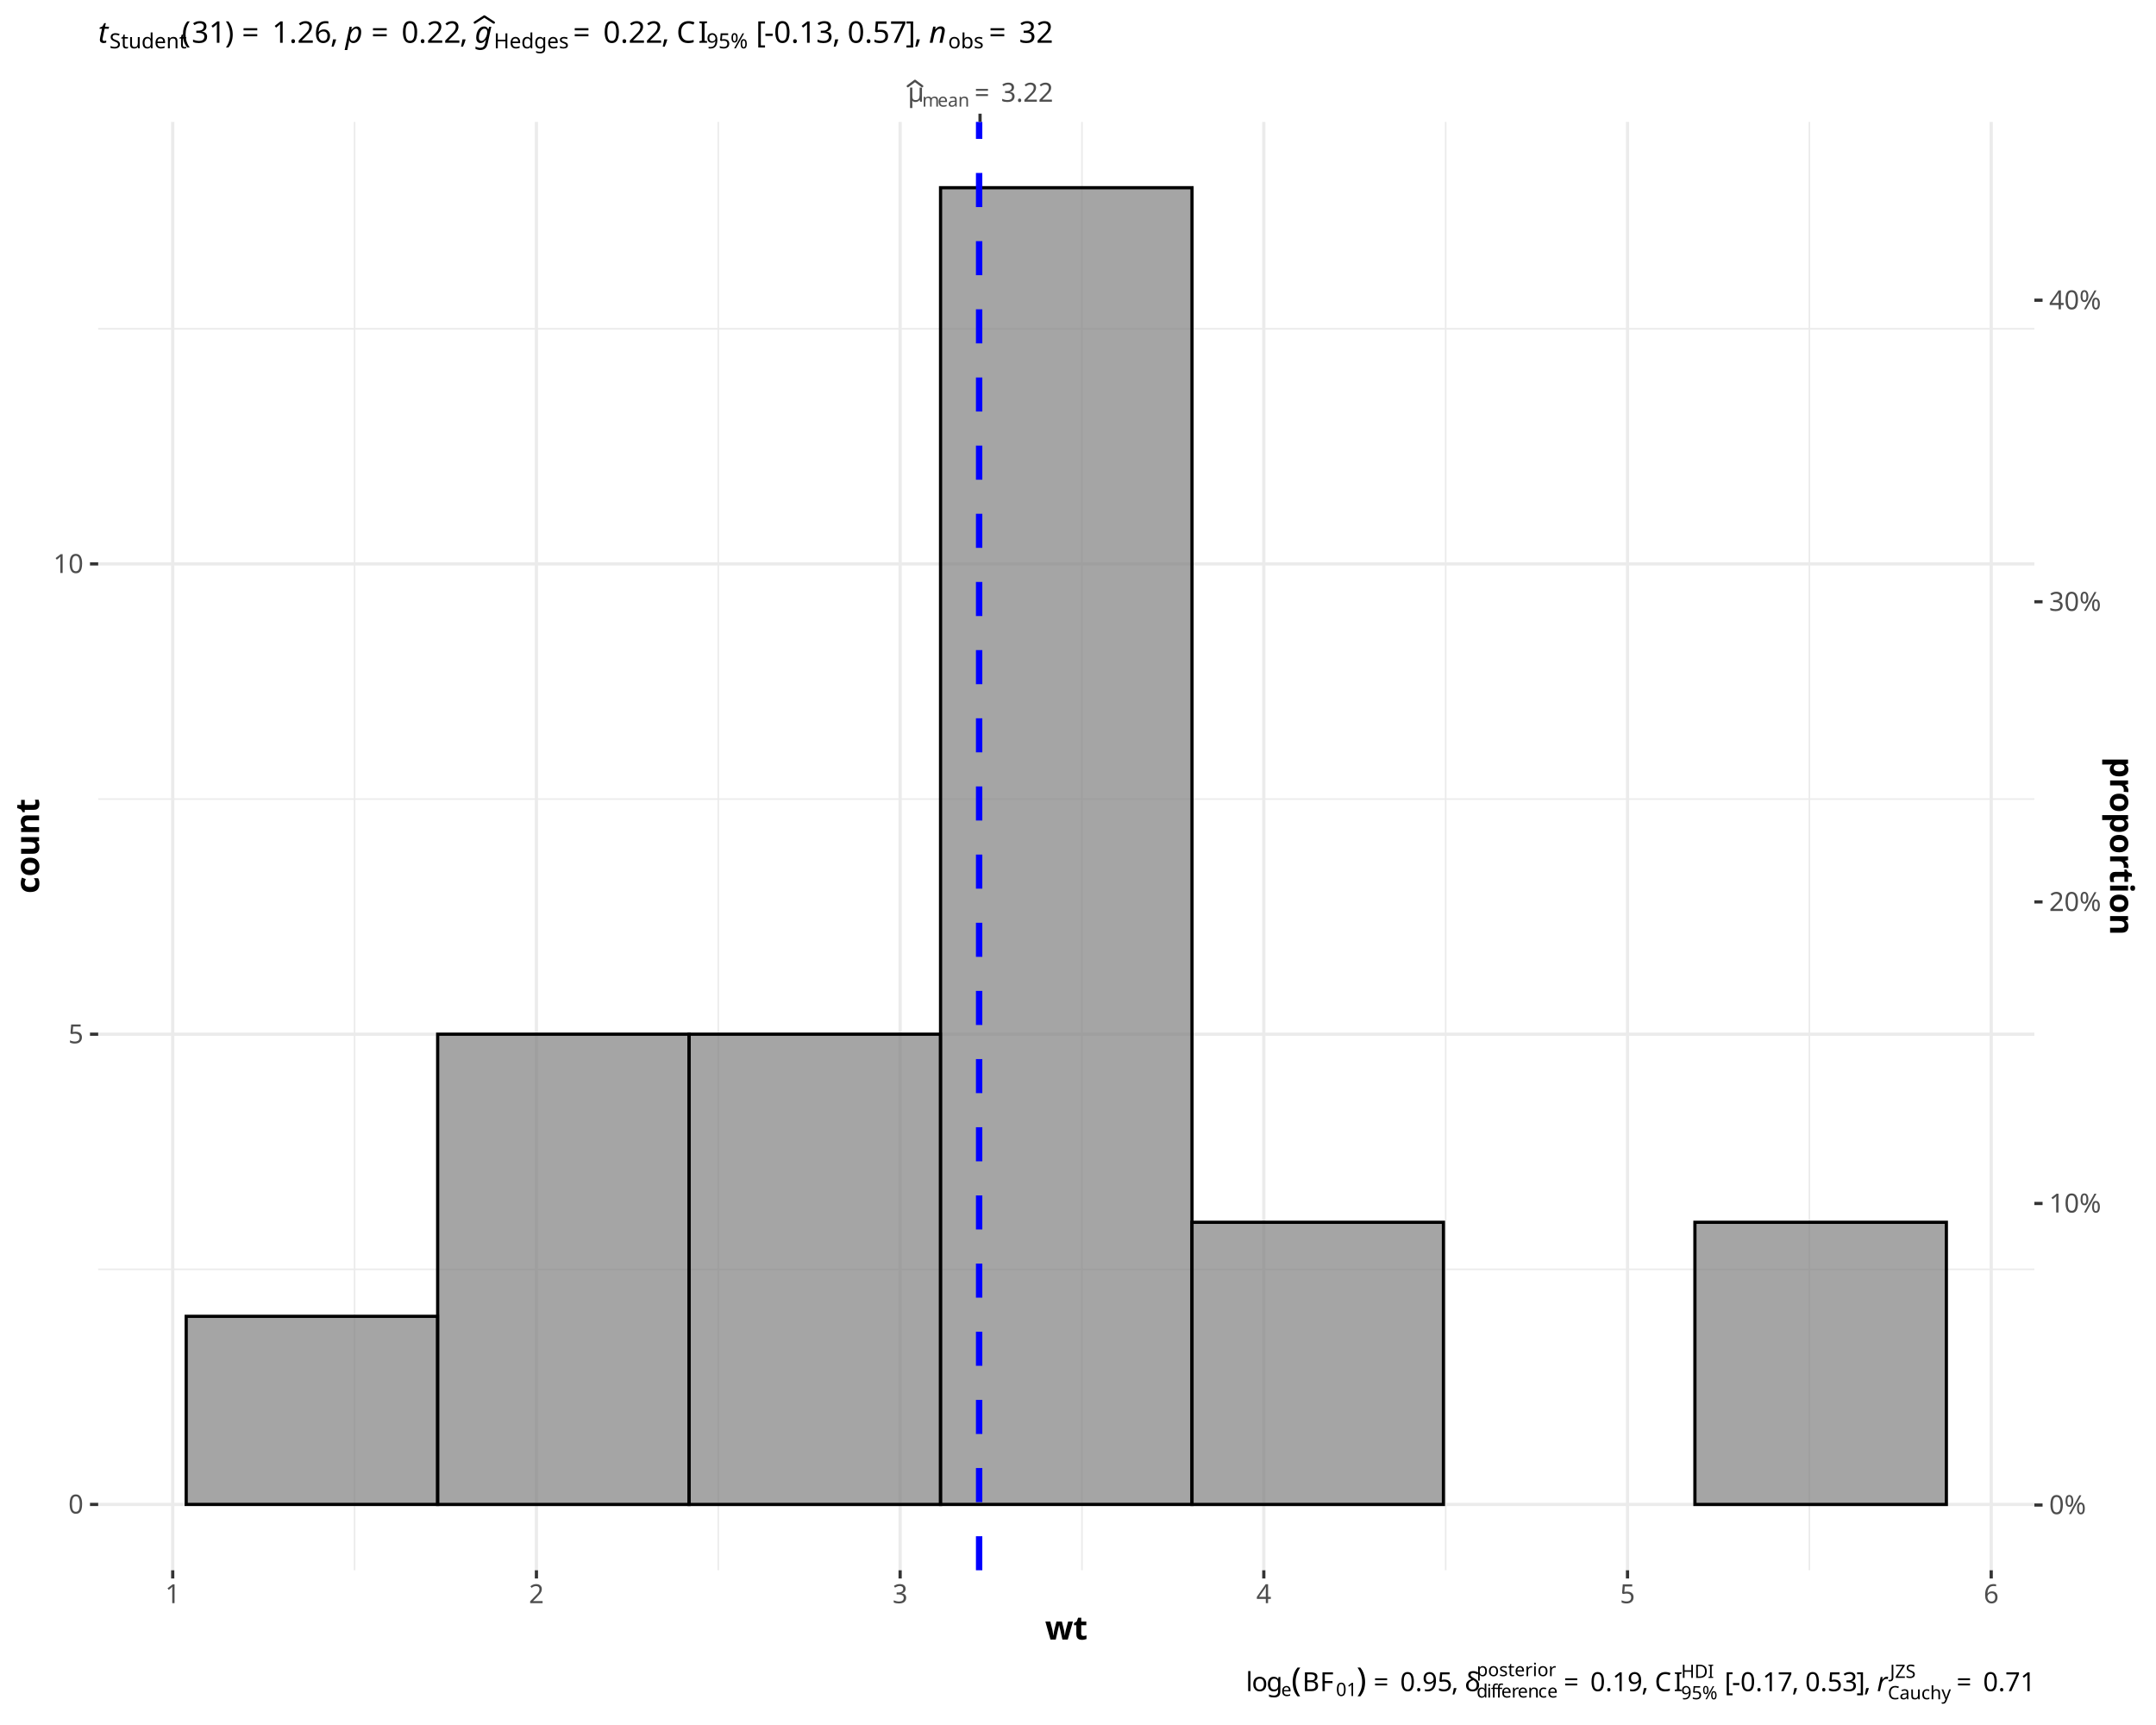
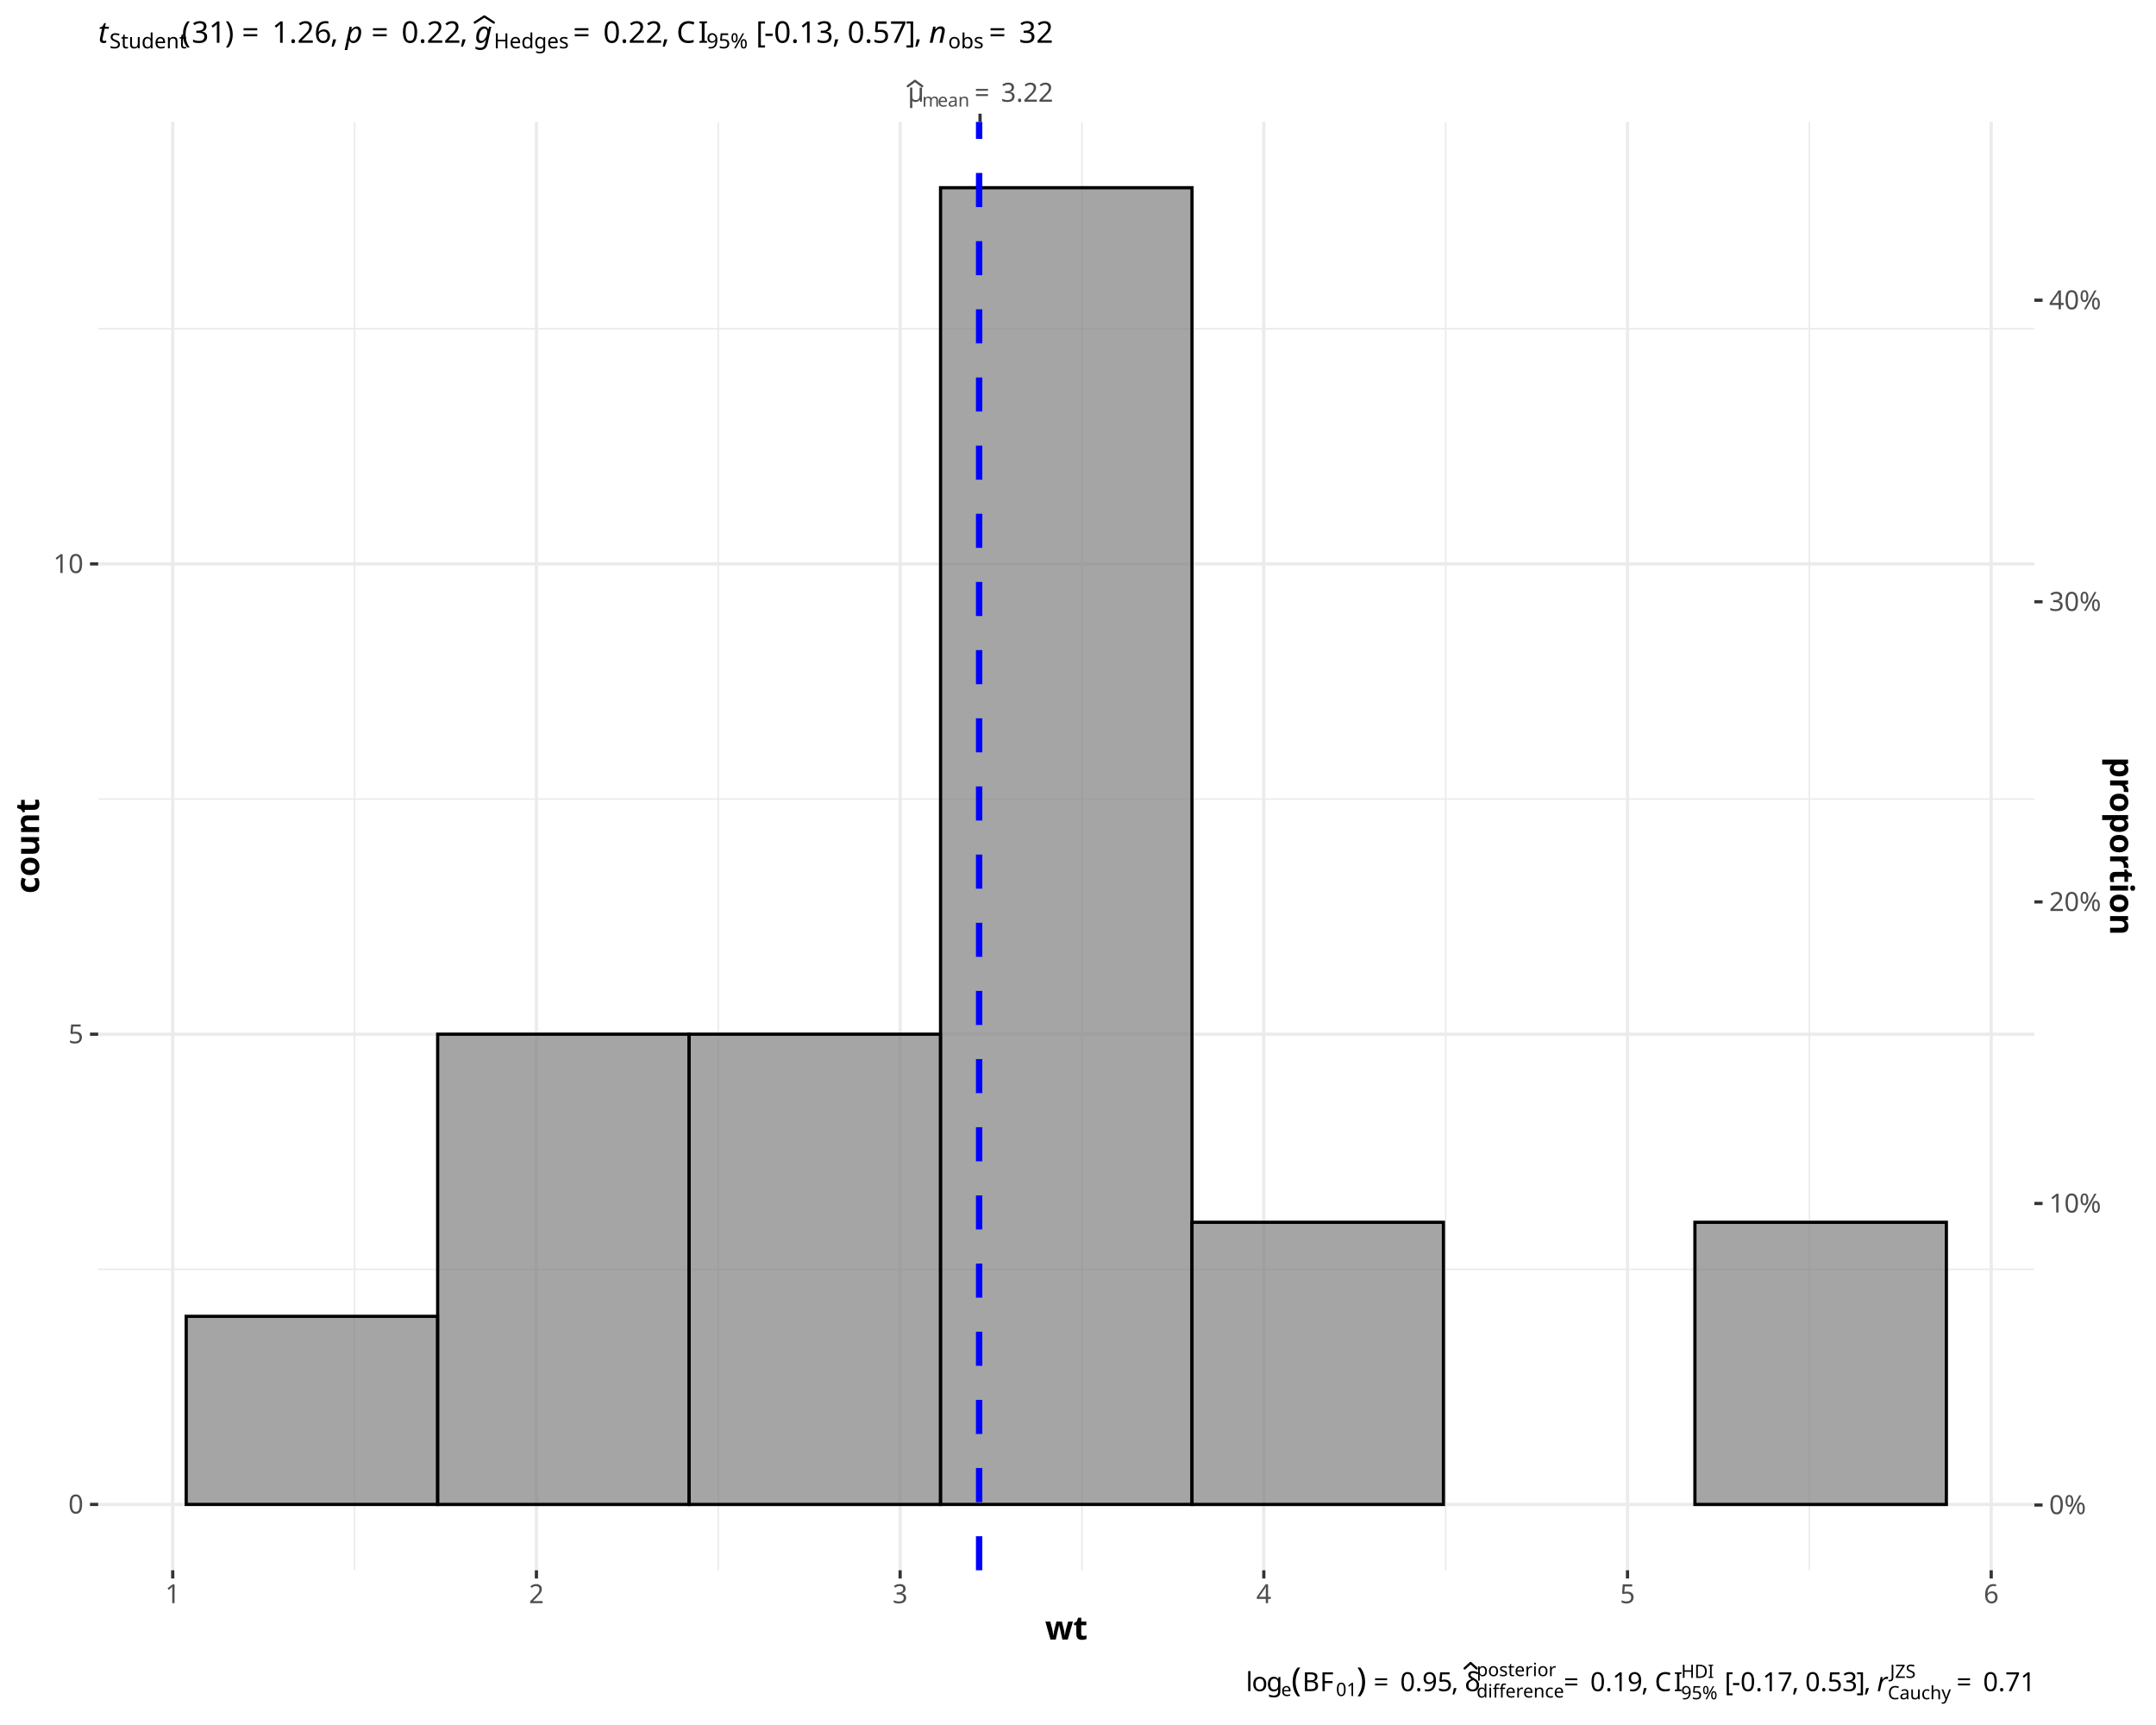
<svg xmlns="http://www.w3.org/2000/svg" class="svglite" data-engine-version="2.0" width="720.00pt" height="576.00pt" viewBox="0 0 720.00 576.00">
  <defs>
    <style type="text/css">
    .svglite line, .svglite polyline, .svglite polygon, .svglite path, .svglite rect, .svglite circle {
      fill: none;
      stroke: #000000;
      stroke-linecap: round;
      stroke-linejoin: round;
      stroke-miterlimit: 10.00;
    }
  </style>
  </defs>
  <rect width="100%" height="100%" style="stroke: none; fill: #FFFFFF;" />
  <defs>
    <clipPath id="cpMC4wMHw3MjAuMDB8MC4wMHw1NzYuMDA=">
      <rect x="0.00" y="0.00" width="720.00" height="576.00" />
    </clipPath>
  </defs>
  <g clip-path="url(#cpMC4wMHw3MjAuMDB8MC4wMHw1NzYuMDA=)">
    <rect x="0.00" y="0.00" width="720.00" height="576.00" style="stroke-width: 1.07; stroke: #FFFFFF; fill: #FFFFFF;" />
  </g>
  <defs>
    <clipPath id="cpMzIuNzl8Njc5LjM4fDQwLjcwfDUyNC4zNA==">
      <rect x="32.79" y="40.70" width="646.59" height="483.64" />
    </clipPath>
  </defs>
  <g clip-path="url(#cpMzIuNzl8Njc5LjM4fDQwLjcwfDUyNC4zNA==)">
    <rect x="32.79" y="40.70" width="646.59" height="483.64" style="stroke-width: 1.07; stroke: none; fill: #FFFFFF;" />
    <polyline points="32.79,423.84 679.38,423.84 " style="stroke-width: 0.53; stroke: #EBEBEB; stroke-linecap: butt;" />
    <polyline points="32.79,266.81 679.38,266.81 " style="stroke-width: 0.53; stroke: #EBEBEB; stroke-linecap: butt;" />
    <polyline points="32.79,109.79 679.38,109.79 " style="stroke-width: 0.53; stroke: #EBEBEB; stroke-linecap: butt;" />
    <polyline points="118.41,524.34 118.41,40.70 " style="stroke-width: 0.53; stroke: #EBEBEB; stroke-linecap: butt;" />
    <polyline points="239.87,524.34 239.87,40.70 " style="stroke-width: 0.53; stroke: #EBEBEB; stroke-linecap: butt;" />
    <polyline points="361.33,524.34 361.33,40.70 " style="stroke-width: 0.53; stroke: #EBEBEB; stroke-linecap: butt;" />
    <polyline points="482.78,524.34 482.78,40.70 " style="stroke-width: 0.53; stroke: #EBEBEB; stroke-linecap: butt;" />
    <polyline points="604.24,524.34 604.24,40.70 " style="stroke-width: 0.53; stroke: #EBEBEB; stroke-linecap: butt;" />
    <polyline points="32.79,502.35 679.38,502.35 " style="stroke-width: 1.07; stroke: #EBEBEB; stroke-linecap: butt;" />
    <polyline points="32.79,345.33 679.38,345.33 " style="stroke-width: 1.07; stroke: #EBEBEB; stroke-linecap: butt;" />
    <polyline points="32.79,188.30 679.38,188.30 " style="stroke-width: 1.07; stroke: #EBEBEB; stroke-linecap: butt;" />
    <polyline points="57.68,524.34 57.68,40.70 " style="stroke-width: 1.07; stroke: #EBEBEB; stroke-linecap: butt;" />
    <polyline points="179.14,524.34 179.14,40.70 " style="stroke-width: 1.07; stroke: #EBEBEB; stroke-linecap: butt;" />
    <polyline points="300.60,524.34 300.60,40.70 " style="stroke-width: 1.07; stroke: #EBEBEB; stroke-linecap: butt;" />
    <polyline points="422.05,524.34 422.05,40.70 " style="stroke-width: 1.07; stroke: #EBEBEB; stroke-linecap: butt;" />
    <polyline points="543.51,524.34 543.51,40.70 " style="stroke-width: 1.07; stroke: #EBEBEB; stroke-linecap: butt;" />
    <polyline points="664.97,524.34 664.97,40.70 " style="stroke-width: 1.07; stroke: #EBEBEB; stroke-linecap: butt;" />
    <rect x="62.18" y="439.54" width="83.97" height="62.81" style="stroke-width: 1.07; stroke-linecap: square; stroke-linejoin: miter; fill: #7F7F7F; fill-opacity: 0.70;" />
    <rect x="146.16" y="345.33" width="83.97" height="157.03" style="stroke-width: 1.07; stroke-linecap: square; stroke-linejoin: miter; fill: #7F7F7F; fill-opacity: 0.70;" />
    <rect x="230.13" y="345.33" width="83.97" height="157.03" style="stroke-width: 1.07; stroke-linecap: square; stroke-linejoin: miter; fill: #7F7F7F; fill-opacity: 0.70;" />
    <rect x="314.10" y="62.68" width="83.97" height="439.67" style="stroke-width: 1.07; stroke-linecap: square; stroke-linejoin: miter; fill: #7F7F7F; fill-opacity: 0.70;" />
    <rect x="398.07" y="408.14" width="83.97" height="94.22" style="stroke-width: 1.07; stroke-linecap: square; stroke-linejoin: miter; fill: #7F7F7F; fill-opacity: 0.70;" />
    <rect x="482.05" y="502.35" width="83.97" height="0.00" style="stroke-width: 1.07; stroke-linecap: square; stroke-linejoin: miter; fill: #7F7F7F; fill-opacity: 0.70;" />
    <rect x="566.02" y="408.14" width="83.97" height="94.22" style="stroke-width: 1.07; stroke-linecap: square; stroke-linejoin: miter; fill: #7F7F7F; fill-opacity: 0.70;" />
    <line x1="326.98" y1="524.34" x2="326.98" y2="40.70" style="stroke-width: 2.13; stroke: #0000FF; stroke-dasharray: 11.38,11.38; stroke-linecap: butt;" />
  </g>
  <g clip-path="url(#cpMC4wMHw3MjAuMDB8MC4wMHw1NzYuMDA=)">
    <text x="303.16" y="33.97" style="font-size: 8.80px; fill: #4D4D4D; font-family: sans;" textLength="4.81px" lengthAdjust="spacingAndGlyphs">μ</text>
    <polyline points="303.16,28.79 305.56,26.98 307.97,28.79 " style="stroke-width: 0.75; stroke: #4D4D4D;" />
    <text x="307.97" y="35.60" style="font-size: 6.16px; fill: #4D4D4D; font-family: sans;" textLength="5.13px" lengthAdjust="spacingAndGlyphs">m</text>
    <text x="313.10" y="35.60" style="font-size: 6.16px; fill: #4D4D4D; font-family: sans;" textLength="3.43px" lengthAdjust="spacingAndGlyphs">e</text>
    <text x="316.53" y="35.60" style="font-size: 6.16px; fill: #4D4D4D; font-family: sans;" textLength="3.43px" lengthAdjust="spacingAndGlyphs">a</text>
    <text x="319.95" y="35.60" style="font-size: 6.16px; fill: #4D4D4D; font-family: sans;" textLength="3.43px" lengthAdjust="spacingAndGlyphs">n</text>
    <text x="325.42" y="33.97" style="font-size: 8.80px; fill: #4D4D4D; font-family: sans;" textLength="6.83px" lengthAdjust="spacingAndGlyphs">=</text>
    <text x="334.29" y="33.97" style="font-size: 8.80px; fill: #4D4D4D; font-family: sans;" textLength="17.13px" lengthAdjust="spacingAndGlyphs">3.22</text>
    <polyline points="327.29,40.70 327.29,37.96 " style="stroke-width: 1.07; stroke: #333333; stroke-linecap: butt;" />
    <text x="27.86" y="505.38" text-anchor="end" style="font-size: 8.80px; fill: #4D4D4D; font-family: sans;" textLength="4.89px" lengthAdjust="spacingAndGlyphs">0</text>
    <text x="27.86" y="348.36" text-anchor="end" style="font-size: 8.80px; fill: #4D4D4D; font-family: sans;" textLength="4.89px" lengthAdjust="spacingAndGlyphs">5</text>
    <text x="27.86" y="191.33" text-anchor="end" style="font-size: 8.80px; fill: #4D4D4D; font-family: sans;" textLength="9.79px" lengthAdjust="spacingAndGlyphs">10</text>
    <polyline points="30.05,502.35 32.79,502.35 " style="stroke-width: 1.07; stroke: #333333; stroke-linecap: butt;" />
    <polyline points="30.05,345.33 32.79,345.33 " style="stroke-width: 1.07; stroke: #333333; stroke-linecap: butt;" />
    <polyline points="30.05,188.30 32.79,188.30 " style="stroke-width: 1.07; stroke: #333333; stroke-linecap: butt;" />
    <polyline points="679.38,502.55 682.12,502.55 " style="stroke-width: 1.07; stroke: #333333; stroke-linecap: butt;" />
    <polyline points="679.38,401.85 682.12,401.85 " style="stroke-width: 1.07; stroke: #333333; stroke-linecap: butt;" />
    <polyline points="679.38,301.16 682.12,301.16 " style="stroke-width: 1.07; stroke: #333333; stroke-linecap: butt;" />
    <polyline points="679.38,200.94 682.12,200.94 " style="stroke-width: 1.07; stroke: #333333; stroke-linecap: butt;" />
    <polyline points="679.38,100.24 682.12,100.24 " style="stroke-width: 1.07; stroke: #333333; stroke-linecap: butt;" />
    <text x="684.31" y="505.58" style="font-size: 8.80px; fill: #4D4D4D; font-family: sans;" textLength="12.72px" lengthAdjust="spacingAndGlyphs">0%</text>
    <text x="684.31" y="404.88" style="font-size: 8.80px; fill: #4D4D4D; font-family: sans;" textLength="17.61px" lengthAdjust="spacingAndGlyphs">10%</text>
    <text x="684.31" y="304.18" style="font-size: 8.80px; fill: #4D4D4D; font-family: sans;" textLength="17.61px" lengthAdjust="spacingAndGlyphs">20%</text>
    <text x="684.31" y="203.97" style="font-size: 8.80px; fill: #4D4D4D; font-family: sans;" textLength="17.61px" lengthAdjust="spacingAndGlyphs">30%</text>
    <text x="684.31" y="103.27" style="font-size: 8.80px; fill: #4D4D4D; font-family: sans;" textLength="17.61px" lengthAdjust="spacingAndGlyphs">40%</text>
    <polyline points="57.68,527.08 57.68,524.34 " style="stroke-width: 1.07; stroke: #333333; stroke-linecap: butt;" />
    <polyline points="179.14,527.08 179.14,524.34 " style="stroke-width: 1.07; stroke: #333333; stroke-linecap: butt;" />
    <polyline points="300.60,527.08 300.60,524.34 " style="stroke-width: 1.07; stroke: #333333; stroke-linecap: butt;" />
    <polyline points="422.05,527.08 422.05,524.34 " style="stroke-width: 1.07; stroke: #333333; stroke-linecap: butt;" />
    <polyline points="543.51,527.08 543.51,524.34 " style="stroke-width: 1.07; stroke: #333333; stroke-linecap: butt;" />
    <polyline points="664.97,527.08 664.97,524.34 " style="stroke-width: 1.07; stroke: #333333; stroke-linecap: butt;" />
    <text x="57.68" y="535.32" text-anchor="middle" style="font-size: 8.80px; fill: #4D4D4D; font-family: sans;" textLength="4.89px" lengthAdjust="spacingAndGlyphs">1</text>
    <text x="179.14" y="535.32" text-anchor="middle" style="font-size: 8.80px; fill: #4D4D4D; font-family: sans;" textLength="4.89px" lengthAdjust="spacingAndGlyphs">2</text>
    <text x="300.60" y="535.32" text-anchor="middle" style="font-size: 8.80px; fill: #4D4D4D; font-family: sans;" textLength="4.89px" lengthAdjust="spacingAndGlyphs">3</text>
    <text x="422.05" y="535.32" text-anchor="middle" style="font-size: 8.80px; fill: #4D4D4D; font-family: sans;" textLength="4.89px" lengthAdjust="spacingAndGlyphs">4</text>
    <text x="543.51" y="535.32" text-anchor="middle" style="font-size: 8.80px; fill: #4D4D4D; font-family: sans;" textLength="4.89px" lengthAdjust="spacingAndGlyphs">5</text>
    <text x="664.97" y="535.32" text-anchor="middle" style="font-size: 8.80px; fill: #4D4D4D; font-family: sans;" textLength="4.89px" lengthAdjust="spacingAndGlyphs">6</text>
    <text x="356.09" y="547.46" text-anchor="middle" style="font-size: 11.00px; font-weight: bold; font-family: sans;" textLength="11.00px" lengthAdjust="spacingAndGlyphs">wt</text>
    <text transform="translate(13.05,282.52) rotate(-90)" text-anchor="middle" style="font-size: 11.00px; font-weight: bold; font-family: sans;" textLength="26.91px" lengthAdjust="spacingAndGlyphs">count</text>
    <text transform="translate(704.67,282.52) rotate(90)" text-anchor="middle" style="font-size: 11.00px; font-weight: bold; font-family: sans;" textLength="49.53px" lengthAdjust="spacingAndGlyphs">proportion</text>
    <text x="32.79" y="14.29" style="font-size: 10.00px; font-style: italic; font-family: sans;" textLength="2.78px" lengthAdjust="spacingAndGlyphs">t</text>
    <text x="36.54" y="16.14" style="font-size: 7.00px; font-family: sans;" textLength="24.13px" lengthAdjust="spacingAndGlyphs">Student</text>
    <text x="60.68" y="14.29" style="font-size: 10.00px; font-family: sans;" textLength="3.33px" lengthAdjust="spacingAndGlyphs">(</text>
    <text x="64.01" y="14.29" style="font-size: 10.00px; font-family: sans;" textLength="11.12px" lengthAdjust="spacingAndGlyphs">31</text>
    <text x="75.13" y="14.29" style="font-size: 10.00px; font-family: sans;" textLength="3.33px" lengthAdjust="spacingAndGlyphs">)</text>
    <text x="80.77" y="14.29" style="font-size: 10.00px; font-family: sans;" textLength="7.76px" lengthAdjust="spacingAndGlyphs">=</text>
    <text x="90.85" y="14.29" style="font-size: 10.00px; font-family: sans;" textLength="19.46px" lengthAdjust="spacingAndGlyphs">1.26</text>
    <text x="110.32" y="14.29" style="font-size: 10.00px; font-family: sans;" textLength="2.50px" lengthAdjust="spacingAndGlyphs">,</text>
    <text x="112.82" y="14.29" style="font-size: 10.00px; font-family: sans;" textLength="2.50px" lengthAdjust="spacingAndGlyphs"> </text>
    <text x="115.32" y="14.29" style="font-size: 10.00px; font-style: italic; font-family: sans;" textLength="5.56px" lengthAdjust="spacingAndGlyphs">p</text>
    <text x="124.00" y="14.29" style="font-size: 10.00px; font-family: sans;" textLength="7.76px" lengthAdjust="spacingAndGlyphs">=</text>
    <text x="134.08" y="14.29" style="font-size: 10.00px; font-family: sans;" textLength="19.46px" lengthAdjust="spacingAndGlyphs">0.22</text>
    <text x="153.55" y="14.29" style="font-size: 10.00px; font-family: sans;" textLength="2.50px" lengthAdjust="spacingAndGlyphs">,</text>
    <text x="156.05" y="14.29" style="font-size: 10.00px; font-family: sans;" textLength="2.50px" lengthAdjust="spacingAndGlyphs"> </text>
    <text x="158.55" y="14.29" style="font-size: 10.00px; font-style: italic; font-family: sans;" textLength="5.56px" lengthAdjust="spacingAndGlyphs">g</text>
    <polyline points="158.55,7.54 161.74,5.48 164.92,7.54 " style="stroke-width: 0.75;" />
    <text x="164.92" y="16.14" style="font-size: 7.00px; font-family: sans;" textLength="24.13px" lengthAdjust="spacingAndGlyphs">Hedges</text>
    <text x="191.37" y="14.29" style="font-size: 10.00px; font-family: sans;" textLength="7.76px" lengthAdjust="spacingAndGlyphs">=</text>
    <text x="201.45" y="14.29" style="font-size: 10.00px; font-family: sans;" textLength="19.46px" lengthAdjust="spacingAndGlyphs">0.22</text>
    <text x="220.91" y="14.29" style="font-size: 10.00px; font-family: sans;" textLength="2.50px" lengthAdjust="spacingAndGlyphs">,</text>
    <text x="223.41" y="14.29" style="font-size: 10.00px; font-family: sans;" textLength="2.50px" lengthAdjust="spacingAndGlyphs"> </text>
    <text x="225.91" y="14.29" style="font-size: 10.00px; font-family: sans;" textLength="7.22px" lengthAdjust="spacingAndGlyphs">C</text>
    <text x="233.14" y="14.29" style="font-size: 10.00px; font-family: sans;" textLength="2.78px" lengthAdjust="spacingAndGlyphs">I</text>
    <text x="235.92" y="16.14" style="font-size: 7.00px; font-family: sans;" textLength="14.01px" lengthAdjust="spacingAndGlyphs">95%</text>
    <text x="249.93" y="14.29" style="font-size: 10.00px; font-family: sans;" textLength="2.50px" lengthAdjust="spacingAndGlyphs"> </text>
    <text x="252.43" y="14.29" style="font-size: 10.00px; font-family: sans;" textLength="2.78px" lengthAdjust="spacingAndGlyphs">[</text>
    <text x="255.21" y="14.29" style="font-size: 10.00px; font-family: sans;" textLength="22.79px" lengthAdjust="spacingAndGlyphs">-0.13</text>
    <text x="278.00" y="14.29" style="font-size: 10.00px; font-family: sans;" textLength="2.50px" lengthAdjust="spacingAndGlyphs">,</text>
    <text x="280.50" y="14.29" style="font-size: 10.00px; font-family: sans;" textLength="2.50px" lengthAdjust="spacingAndGlyphs"> </text>
    <text x="283.01" y="14.29" style="font-size: 10.00px; font-family: sans;" textLength="19.46px" lengthAdjust="spacingAndGlyphs">0.57</text>
    <text x="302.47" y="14.29" style="font-size: 10.00px; font-family: sans;" textLength="2.78px" lengthAdjust="spacingAndGlyphs">]</text>
    <text x="305.25" y="14.29" style="font-size: 10.00px; font-family: sans;" textLength="2.50px" lengthAdjust="spacingAndGlyphs">,</text>
    <text x="307.75" y="14.29" style="font-size: 10.00px; font-family: sans;" textLength="2.50px" lengthAdjust="spacingAndGlyphs"> </text>
    <text x="310.25" y="14.29" style="font-size: 10.00px; font-style: italic; font-family: sans;" textLength="5.56px" lengthAdjust="spacingAndGlyphs">n</text>
    <text x="316.62" y="16.14" style="font-size: 7.00px; font-family: sans;" textLength="11.29px" lengthAdjust="spacingAndGlyphs">obs</text>
    <text x="330.23" y="14.29" style="font-size: 10.00px; font-family: sans;" textLength="7.76px" lengthAdjust="spacingAndGlyphs">=</text>
    <text x="340.30" y="14.29" style="font-size: 10.00px; font-family: sans;" textLength="11.12px" lengthAdjust="spacingAndGlyphs">32</text>
    <text x="416.08" y="564.69" style="font-size: 8.80px; font-family: sans;" textLength="1.95px" lengthAdjust="spacingAndGlyphs">l</text>
    <text x="418.04" y="564.69" style="font-size: 8.80px; font-family: sans;" textLength="4.89px" lengthAdjust="spacingAndGlyphs">o</text>
    <text x="422.93" y="564.69" style="font-size: 8.80px; font-family: sans;" textLength="4.89px" lengthAdjust="spacingAndGlyphs">g</text>
    <text x="427.83" y="566.32" style="font-size: 6.16px; font-family: sans;" textLength="3.43px" lengthAdjust="spacingAndGlyphs">e</text>
    <text x="431.25" y="564.69" style="font-size: 11.00px; font-family: sans;" textLength="3.66px" lengthAdjust="spacingAndGlyphs">(</text>
    <text x="434.92" y="564.69" style="font-size: 8.80px; font-family: sans;" textLength="5.87px" lengthAdjust="spacingAndGlyphs">B</text>
    <text x="440.79" y="564.69" style="font-size: 8.80px; font-family: sans;" textLength="5.38px" lengthAdjust="spacingAndGlyphs">F</text>
    <text x="446.16" y="566.32" style="font-size: 6.16px; font-family: sans;" textLength="6.85px" lengthAdjust="spacingAndGlyphs">01</text>
    <text x="453.02" y="564.69" style="font-size: 11.00px; font-family: sans;" textLength="3.66px" lengthAdjust="spacingAndGlyphs">)</text>
    <text x="458.71" y="564.69" style="font-size: 8.80px; font-family: sans;" textLength="6.83px" lengthAdjust="spacingAndGlyphs">=</text>
    <text x="467.58" y="564.69" style="font-size: 8.80px; font-family: sans;" textLength="17.13px" lengthAdjust="spacingAndGlyphs">0.95</text>
    <text x="484.71" y="564.69" style="font-size: 8.80px; font-family: sans;" textLength="2.20px" lengthAdjust="spacingAndGlyphs">,</text>
    <text x="486.91" y="564.69" style="font-size: 8.80px; font-family: sans;" textLength="2.20px" lengthAdjust="spacingAndGlyphs"> </text>
    <text x="489.11" y="564.69" style="font-size: 8.80px; font-family: sans;" textLength="3.99px" lengthAdjust="spacingAndGlyphs">δ</text>
-     <text x="493.10" y="566.83" style="font-size: 6.16px; font-family: sans;" textLength="3.43px" lengthAdjust="spacingAndGlyphs">d</text>
-     <text x="496.53" y="566.83" style="font-size: 6.16px; font-family: sans;" textLength="1.37px" lengthAdjust="spacingAndGlyphs">i</text>
-     <text x="497.90" y="566.83" style="font-size: 6.16px; font-family: sans;" textLength="1.71px" lengthAdjust="spacingAndGlyphs">f</text>
-     <text x="499.61" y="566.83" style="font-size: 6.16px; font-family: sans;" textLength="1.71px" lengthAdjust="spacingAndGlyphs">f</text>
-     <text x="501.32" y="566.83" style="font-size: 6.16px; font-family: sans;" textLength="3.43px" lengthAdjust="spacingAndGlyphs">e</text>
-     <text x="504.74" y="566.83" style="font-size: 6.16px; font-family: sans;" textLength="2.05px" lengthAdjust="spacingAndGlyphs">r</text>
-     <text x="506.80" y="566.83" style="font-size: 6.16px; font-family: sans;" textLength="3.43px" lengthAdjust="spacingAndGlyphs">e</text>
-     <text x="510.22" y="566.83" style="font-size: 6.16px; font-family: sans;" textLength="3.43px" lengthAdjust="spacingAndGlyphs">n</text>
-     <text x="513.65" y="566.83" style="font-size: 6.16px; font-family: sans;" textLength="3.08px" lengthAdjust="spacingAndGlyphs">c</text>
-     <text x="516.73" y="566.83" style="font-size: 6.16px; font-family: sans;" textLength="3.43px" lengthAdjust="spacingAndGlyphs">e</text>
+     <polyline points="489.11,557.11 491.11,555.29 493.10,557.11 " style="stroke-width: 0.75;" />
+     <text x="493.10" y="566.83" style="font-size: 6.16px; font-family: sans;" textLength="27.05px" lengthAdjust="spacingAndGlyphs">difference</text>
    <text x="493.10" y="559.69" style="font-size: 6.16px; font-family: sans;" textLength="23.97px" lengthAdjust="spacingAndGlyphs">posterior</text>
    <text x="522.19" y="564.69" style="font-size: 8.80px; font-family: sans;" textLength="6.83px" lengthAdjust="spacingAndGlyphs">=</text>
    <text x="531.06" y="564.69" style="font-size: 8.80px; font-family: sans;" textLength="17.13px" lengthAdjust="spacingAndGlyphs">0.19</text>
    <text x="548.19" y="564.69" style="font-size: 8.80px; font-family: sans;" textLength="2.20px" lengthAdjust="spacingAndGlyphs">,</text>
    <text x="550.39" y="564.69" style="font-size: 8.80px; font-family: sans;" textLength="2.20px" lengthAdjust="spacingAndGlyphs"> </text>
    <text x="552.60" y="564.69" style="font-size: 8.80px; font-family: sans;" textLength="6.36px" lengthAdjust="spacingAndGlyphs">C</text>
    <text x="558.95" y="564.69" style="font-size: 8.80px; font-family: sans;" textLength="2.44px" lengthAdjust="spacingAndGlyphs">I</text>
    <text x="561.40" y="567.41" style="font-size: 6.16px; font-family: sans;" textLength="12.33px" lengthAdjust="spacingAndGlyphs">95%</text>
    <text x="561.40" y="560.27" style="font-size: 6.16px; font-family: sans;" textLength="4.45px" lengthAdjust="spacingAndGlyphs">H</text>
    <text x="565.85" y="560.27" style="font-size: 6.16px; font-family: sans;" textLength="4.45px" lengthAdjust="spacingAndGlyphs">D</text>
    <text x="570.30" y="560.27" style="font-size: 6.16px; font-family: sans;" textLength="1.71px" lengthAdjust="spacingAndGlyphs">I</text>
    <text x="573.73" y="564.69" style="font-size: 8.80px; font-family: sans;" textLength="2.20px" lengthAdjust="spacingAndGlyphs"> </text>
    <text x="575.93" y="564.69" style="font-size: 8.80px; font-family: sans;" textLength="2.44px" lengthAdjust="spacingAndGlyphs">[</text>
    <text x="578.37" y="564.69" style="font-size: 8.80px; font-family: sans;" textLength="20.06px" lengthAdjust="spacingAndGlyphs">-0.17</text>
    <text x="598.43" y="564.69" style="font-size: 8.80px; font-family: sans;" textLength="2.20px" lengthAdjust="spacingAndGlyphs">,</text>
    <text x="600.63" y="564.69" style="font-size: 8.80px; font-family: sans;" textLength="2.20px" lengthAdjust="spacingAndGlyphs"> </text>
    <text x="602.84" y="564.69" style="font-size: 8.80px; font-family: sans;" textLength="17.13px" lengthAdjust="spacingAndGlyphs">0.53</text>
    <text x="619.96" y="564.69" style="font-size: 8.80px; font-family: sans;" textLength="2.44px" lengthAdjust="spacingAndGlyphs">]</text>
    <text x="622.41" y="564.69" style="font-size: 8.80px; font-family: sans;" textLength="2.20px" lengthAdjust="spacingAndGlyphs">,</text>
    <text x="624.61" y="564.69" style="font-size: 8.80px; font-family: sans;" textLength="2.20px" lengthAdjust="spacingAndGlyphs"> </text>
    <text x="626.81" y="564.69" style="font-size: 8.80px; font-style: italic; font-family: sans;" textLength="2.93px" lengthAdjust="spacingAndGlyphs">r</text>
    <text x="630.45" y="567.41" style="font-size: 6.16px; font-family: sans;" textLength="20.89px" lengthAdjust="spacingAndGlyphs">Cauchy</text>
    <text x="631.16" y="560.27" style="font-size: 6.16px; font-family: sans;" textLength="10.95px" lengthAdjust="spacingAndGlyphs">JZS</text>
    <text x="653.38" y="564.69" style="font-size: 8.80px; font-family: sans;" textLength="6.83px" lengthAdjust="spacingAndGlyphs">=</text>
    <text x="662.25" y="564.69" style="font-size: 8.80px; font-family: sans;" textLength="17.13px" lengthAdjust="spacingAndGlyphs">0.71</text>
  </g>
</svg>
